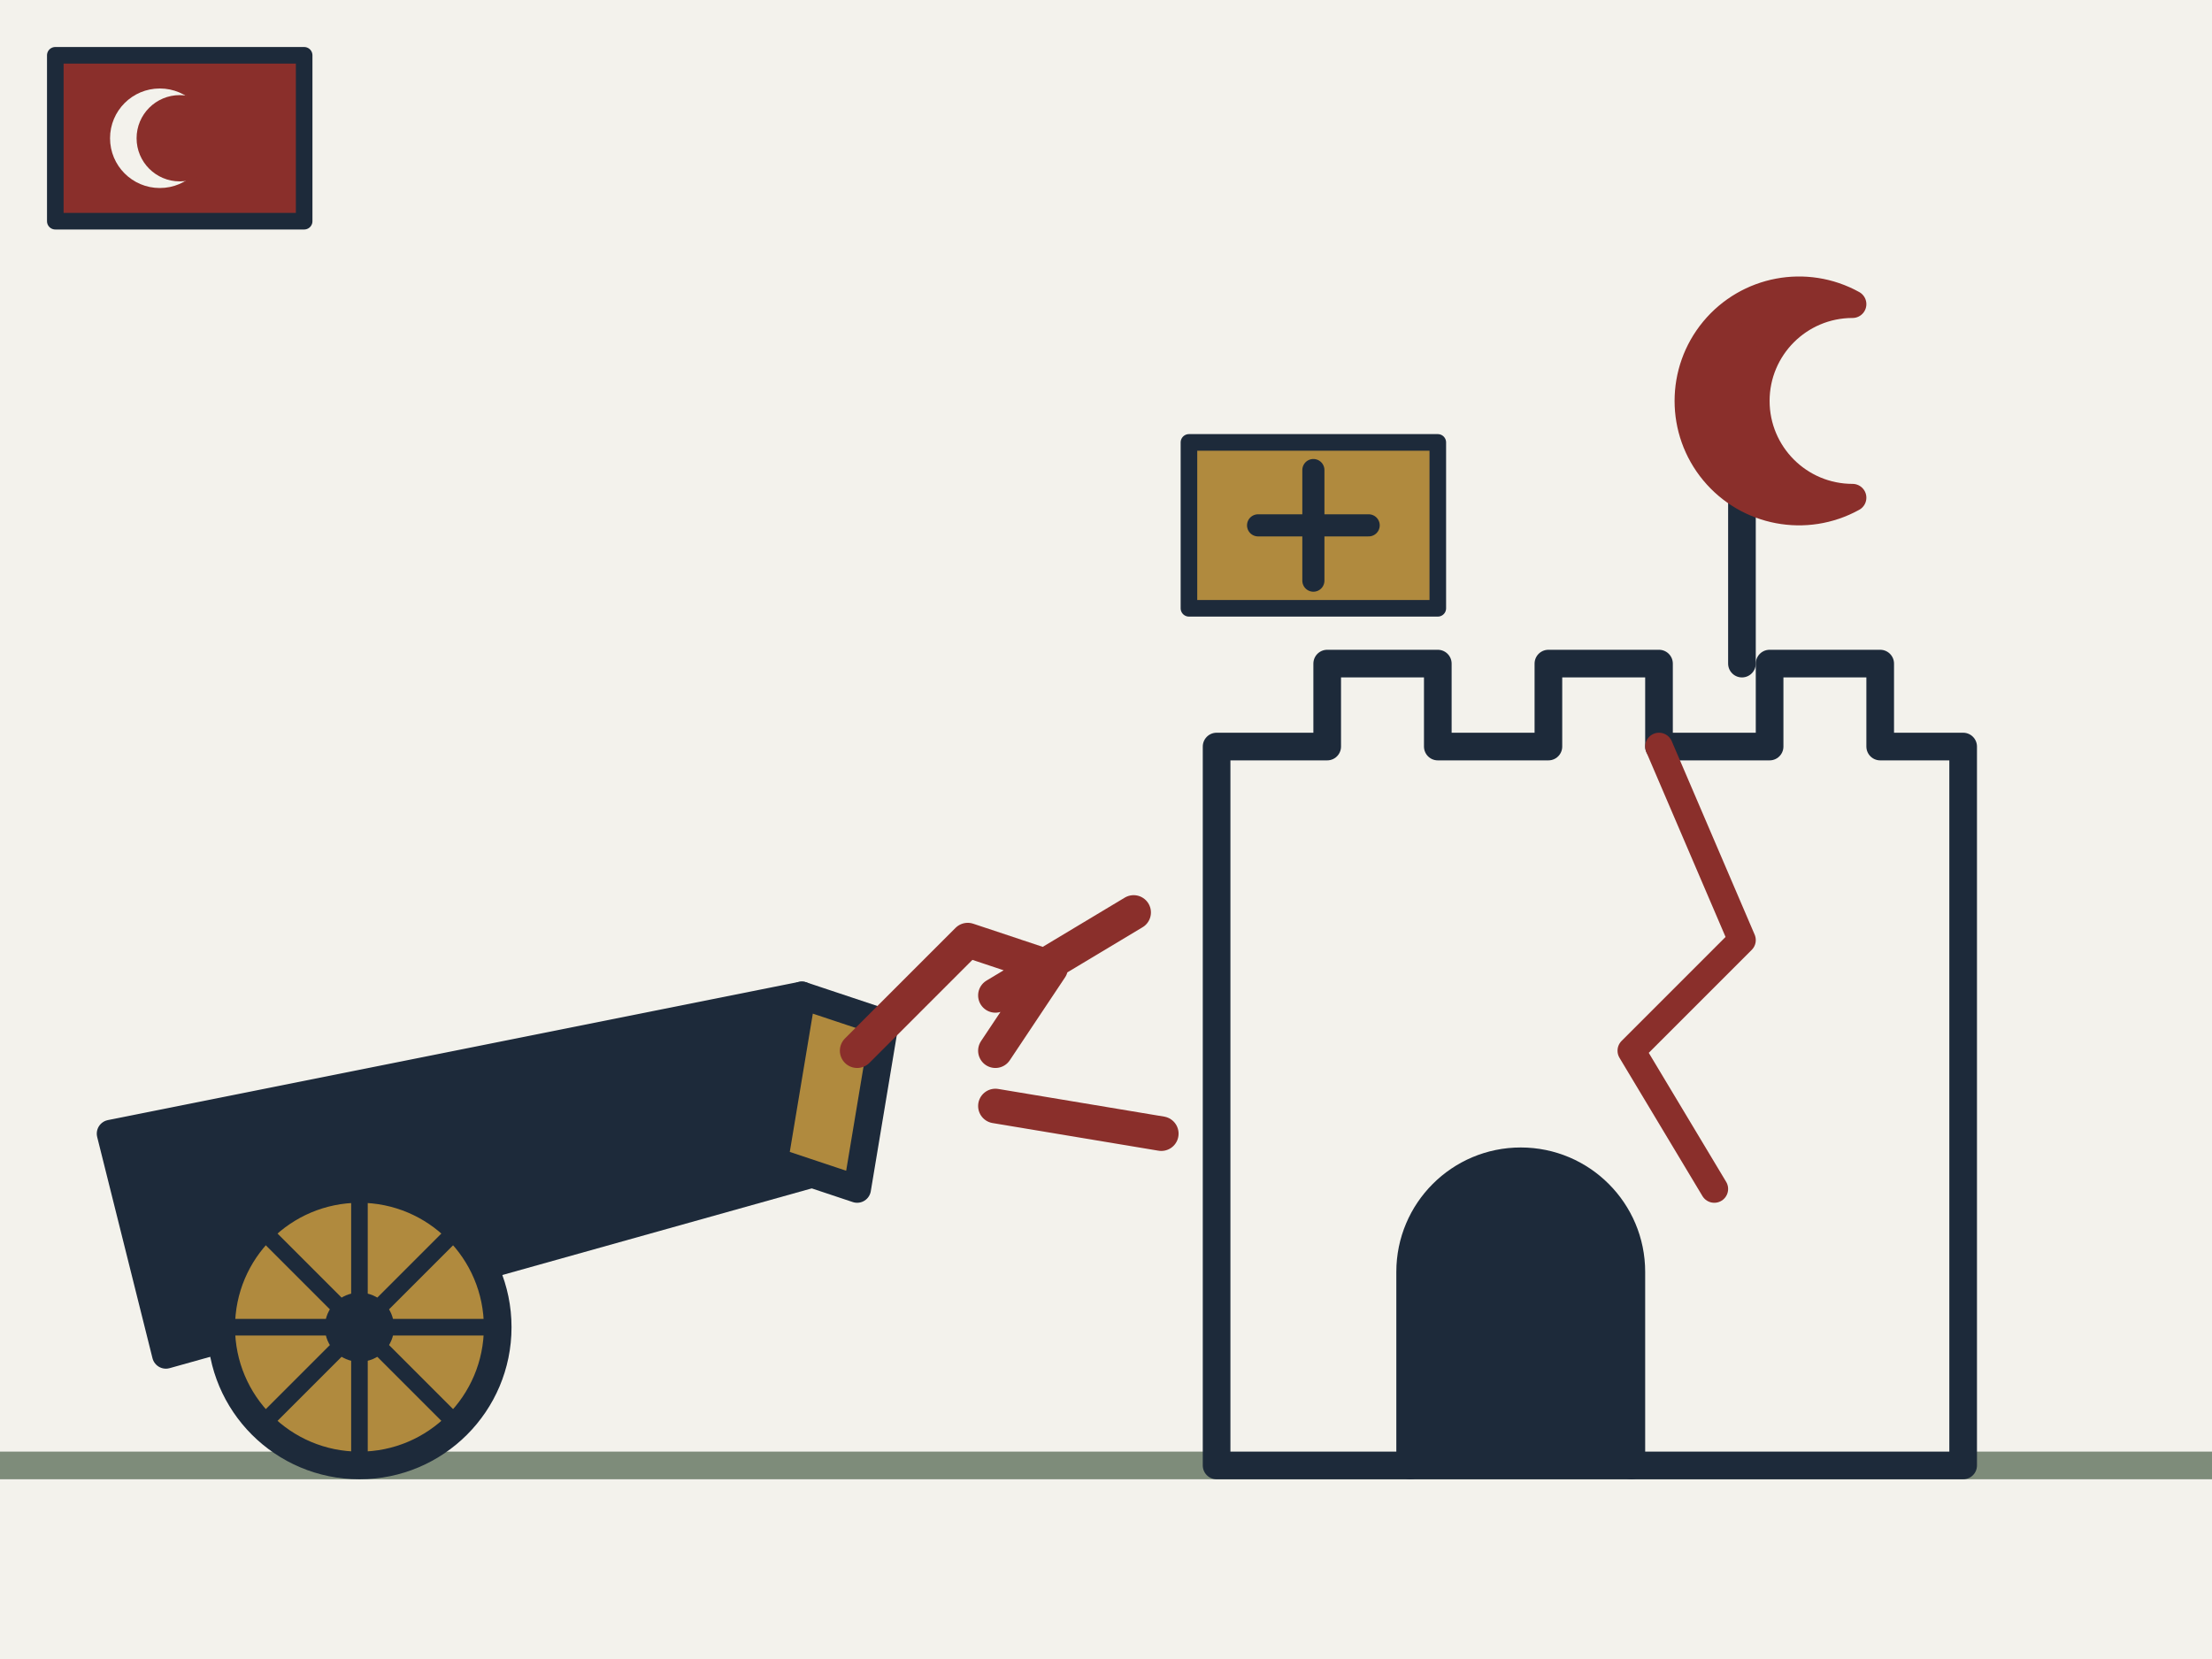
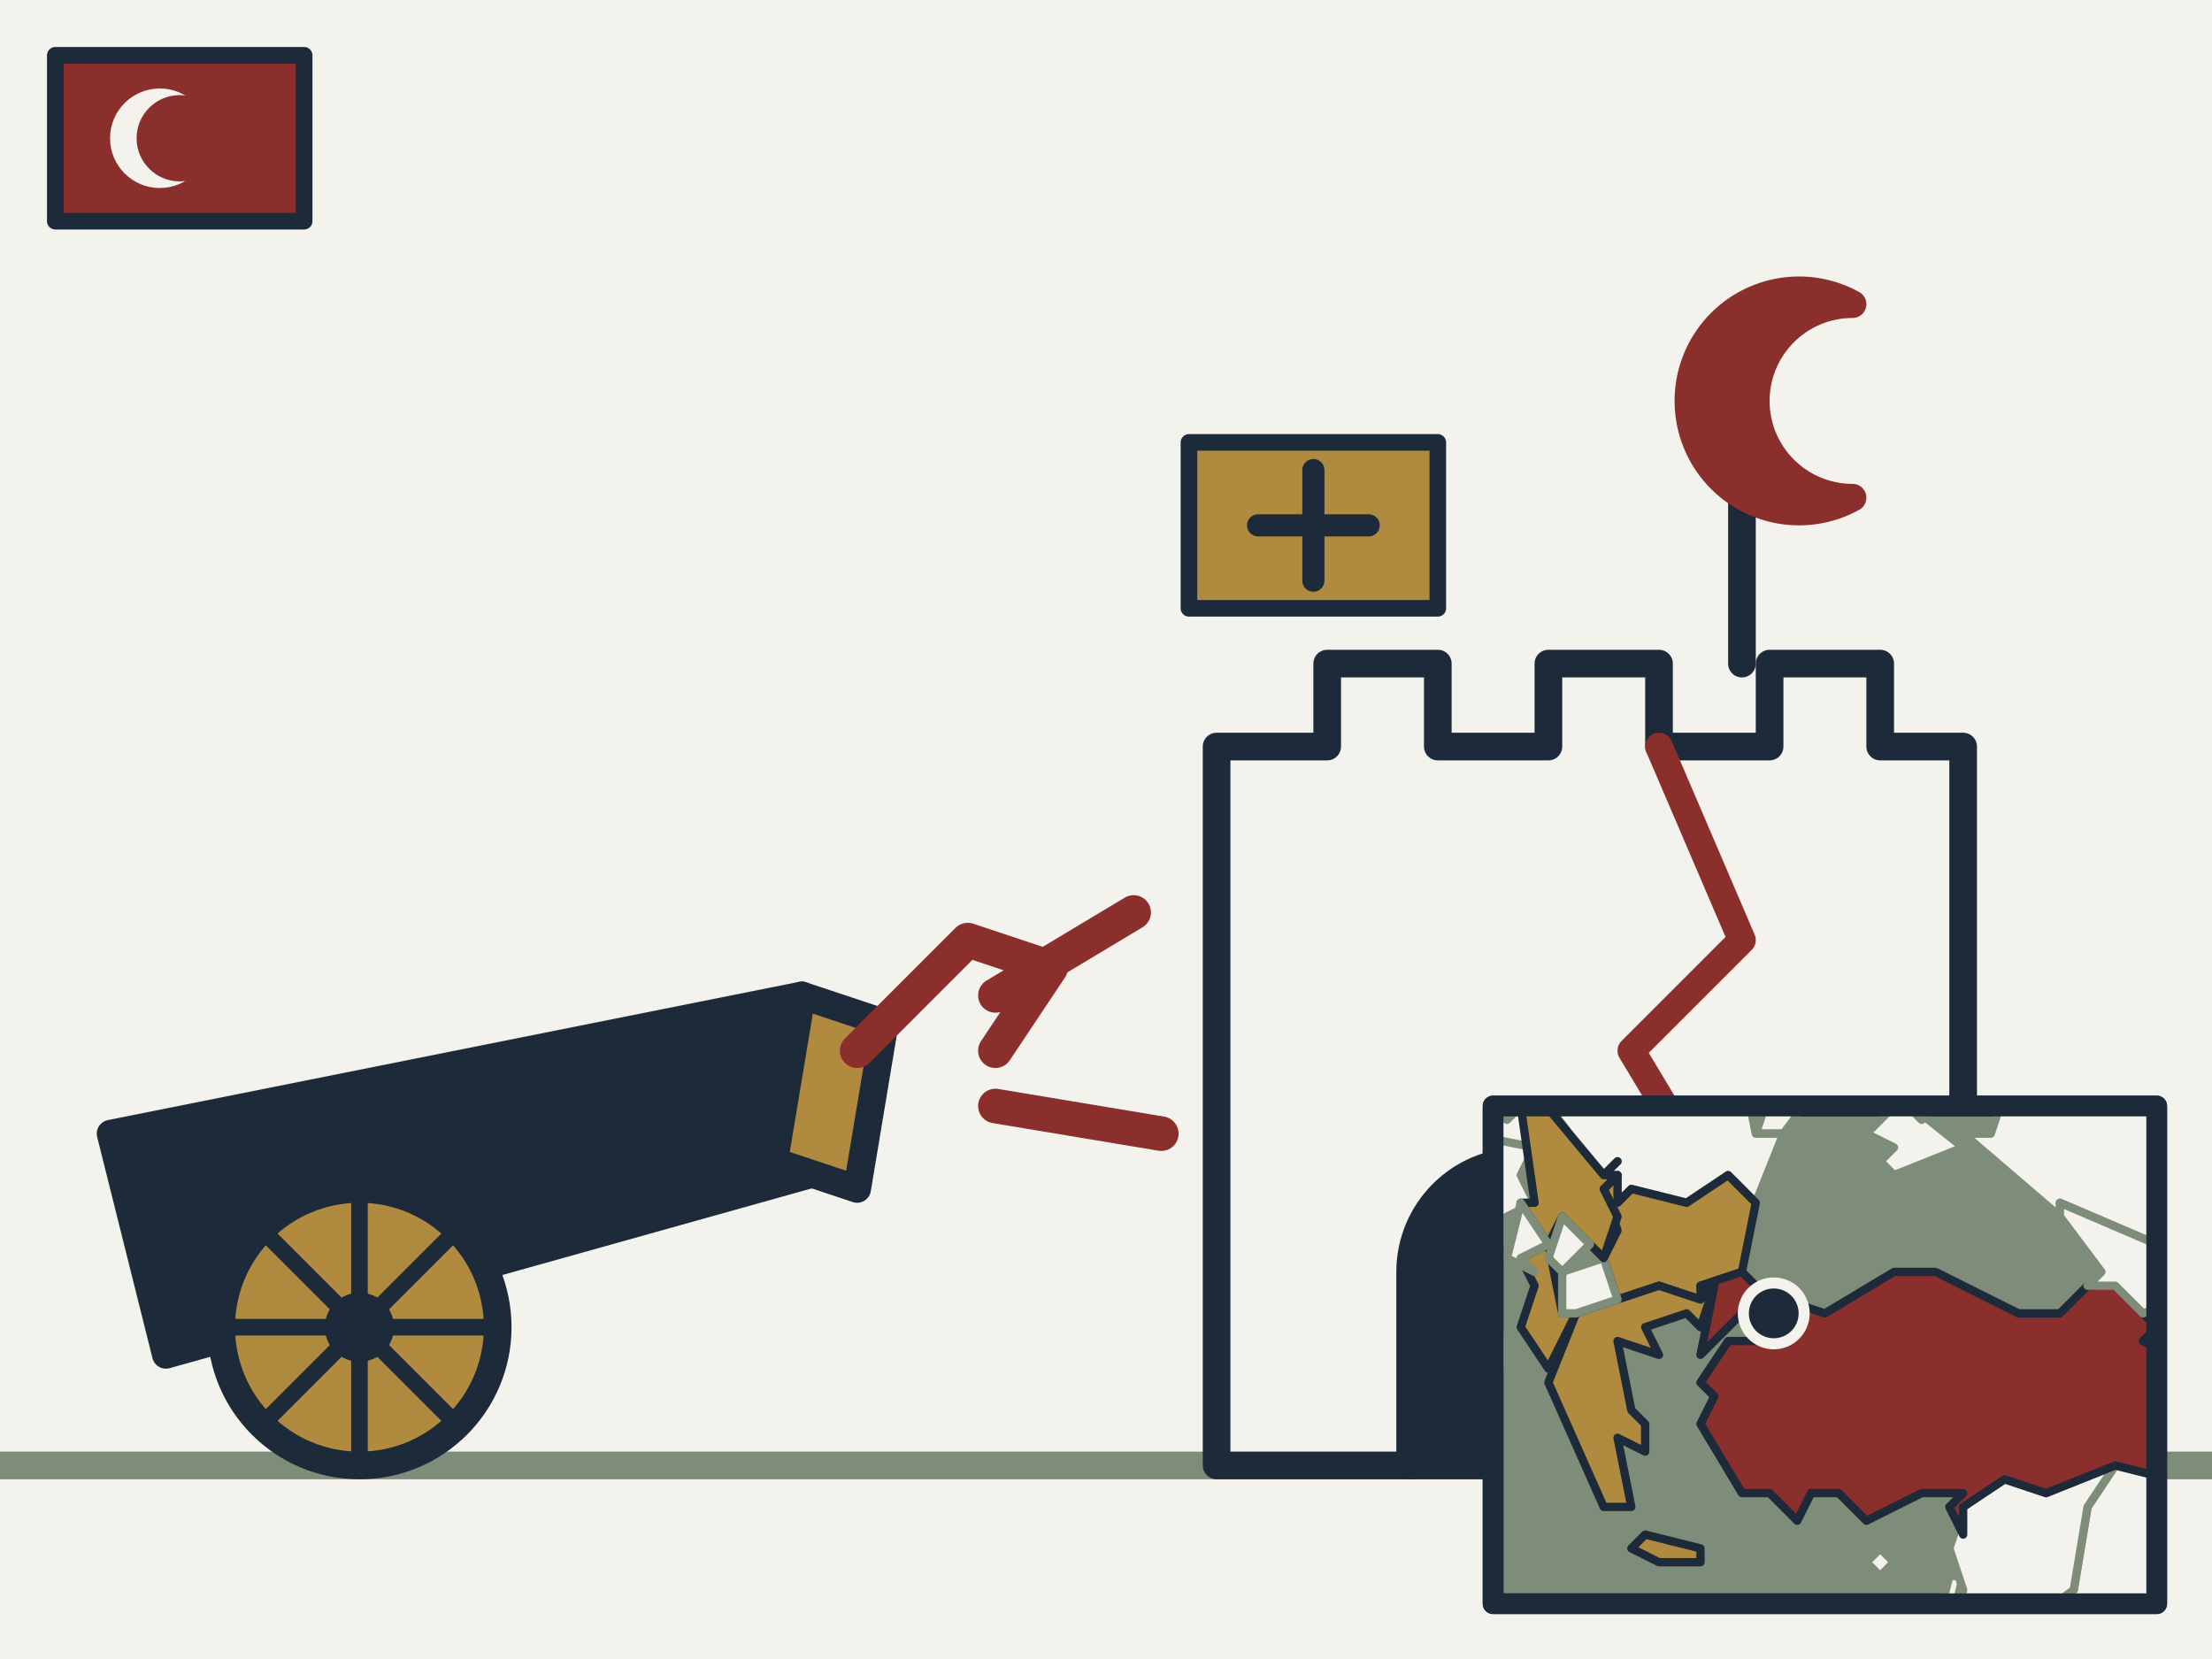
<svg xmlns="http://www.w3.org/2000/svg" viewBox="0 0 160 120" width="160" height="120">
  <rect width="160" height="120" fill="#f3f2ec" />
  <g fill="none" stroke="#1d2a3a" stroke-width="2" stroke-linejoin="round" stroke-linecap="round">
    <path d="M0 106h160" stroke="#7e8c7a" />
    <path d="M88 106V54h8v-6h8v6h8v-6h8v6h8v-6h8v6h6v52z" fill="#f3f2ec" />
    <path d="M102 106V92a8 8 0 0 1 16 0v14" fill="#1d2a3a" />
    <path d="M120 54l6 14l-8 8l6 10" stroke="#8a2f2b" />
    <path d="M126 48V24" />
    <path d="M134 22a8 8 0 1 0 0 14a6.5 6.5 0 0 1 0-14z" fill="#8a2f2b" stroke="#8a2f2b" />
    <path d="M8 82l50-10l4 12L12 98z" fill="#1d2a3a" />
    <path d="M58 72l6 2l-2 12l-6-2z" fill="#b08a3e" />
    <circle cx="26" cy="96" r="10" fill="#b08a3e" />
    <circle cx="26" cy="96" r="1.5" fill="#1d2a3a" />
    <path d="M16.0 96.0L36.0 96.0" stroke-width="1.2" />
    <path d="M18.9 88.9L33.1 103.1" stroke-width="1.2" />
    <path d="M26.0 86.0L26.0 106.0" stroke-width="1.2" />
    <path d="M33.1 88.9L18.9 103.1" stroke-width="1.2" />
    <path d="M62 76l8-8l6 2l-4 6M72 72l10-6M72 80l12 2" stroke="#8a2f2b" stroke-width="2.5" />
    <g stroke-width="1.2" transform="translate(4 4)">
      <rect width="18" height="12" fill="#8a2f2b" />
      <circle cx="7.56" cy="6.0" r="3.6" fill="#f3f2ec" stroke="none" />
      <circle cx="9.0" cy="6.0" r="3.12" fill="#8a2f2b" stroke="none" />
    </g>
    <g stroke-width="1.2" transform="translate(86 32)">
      <rect width="18" height="12" fill="#b08a3e" />
      <path d="M9.0 2V10M5.0 6.0h8" stroke="#1d2a3a" stroke-width="1.6" />
    </g>
+     <g transform="translate(108 80)">
+       <clipPath id="c0062">
+         <rect width="48" height="36" />
+       </clipPath>
+       <rect width="48" height="36" fill="#7e8c7a" stroke-width="1.5" />
+       <g clip-path="url(#c0062)" stroke="#7e8c7a" stroke-width="0.6">
+         <path d="M51 -1L51 15L51 10L48 10L41 7L41 8L34 2L36 2L37 -1L36 -2L39 -3L37 -3L41 -3L19 -3L51 -3L51 11zM28 0L29 -1L34 3L29 5L28 4L29 3L27 2L29 0z" fill="#f3f2ec" />
+         <path d="M33 38L32 38L33 34L34 34z" fill="#f3f2ec" />
+         <path d="M39 39L38 38L42 35L43 29L45 26L49 27L49 26L51 30L51 39z" fill="#f3f2ec" />
+         <path d="M33 39L34 35L33 32L34 29L37 27L40 28L45 26L43 29L42 35L38 38z" fill="#f3f2ec" />
+         <path d="M51 22L51 20L47 17L48 16L47 15L50 14z" fill="#f3f2ec" />
+         <path d="M25 -3L41 -3L33 -2L31 -1L31 1L29 -1L28 0L24 -2L21 2L19 2L20 -1L20 -2L22 -1L21 -3L8 -3z" fill="#f3f2ec" />
+         <path d="M8 -3L1 1L-3 -2L-3 -3z" fill="#f3f2ec" />
+         <path d="M16 -3L21 -3L20 -3L22 -1L20 -2L19 2L19 -2z" fill="#f3f2ec" />
+         <path d="M19 2L21 2L19 7L17 5L14 7L10 6L9 7L9 5L8 5L9 4L8 5L7 4L4 0L7 -3L18 -3z" fill="#f3f2ec" />
+         <path d="M9 5L9 7L10 6L14 7L17 5L19 7L18 12L15 13L15 14L12 13L9 14L8 11L9 9L8 6z" fill="#b08a3e" stroke="#1d2a3a" />
+         <path d="M15 32L15 33L12 33L10 32L11 31zM9 14L12 13L15 14L16 13L15 16L14 15L11 16L12 18L9 17L10 22L11 23L11 25L9 24L10 29L8 29L4 20L6 15z" fill="#b08a3e" stroke="#1d2a3a" />
+         <path d="M49 26L49 27L45 26L40 28L37 27L34 29L34 31L33 29L34 28L31 28L27 30L25 28L23 28L22 30L20 28L18 28L15 23L16 21L15 20L17 17L20 17L21 14L24 15L29 12L32 12L38 15L41 15L43 13L45 13L48 16L47 17L49 18L48 20zM15 13L18 12L20 14L20 15L18 15L15 18L16 13z" fill="#8a2f2b" stroke="#1d2a3a" />
+         <path d="M6 15L4 19L2 16L3 13L2 11L4 10L5 15z" fill="#b08a3e" stroke="#1d2a3a" />
+         <path d="M-3 -2L1 1L2 0L3 2L2 3L-3 2L-3 6L-1 9L1 10L-3 7z" fill="#f3f2ec" />
+         <path d="M-3 -3L-3 13L1 17L1 19L0 17L-2 17L-3 24z" fill="#f3f2ec" />
+         <path d="M41 8L41 7L48 10L51 10L51 14L51 15L50 14L47 15L45 13L43 13L44 12z" fill="#f3f2ec" />
+         <path d="M27 33L29 32L29 33L28 32z" fill="#f3f2ec" />
+         <path d="M27 33L28 32L29 33L28 34z" fill="#f3f2ec" />
+         <path d="M1 10L-3 6L-3 2L-3 3L-2 2L3 3L2 5L3 7L1 8z" fill="#f3f2ec" />
+         <path d="M8 11L9 14L6 15L5 15L5 12z" fill="#f3f2ec" />
+         <path d="M2 0L3 -1L8 5L9 4L8 5L9 5L8 6L9 8L8 11L5 8L4 10L2 7L3 7z" fill="#b08a3e" stroke="#1d2a3a" />
+         <path d="M4 10L2 11L3 12L1 11L2 7z" fill="#f3f2ec" />
+         <path d="M5 12L4 11L5 8L7 10z" fill="#f3f2ec" />
+         <circle cx="20.3" cy="15.0" r="2.2" fill="#1d2a3a" stroke="#f3f2ec" stroke-width="0.8" />
+       </g>
+       <rect width="48" height="36" fill="none" stroke-width="1.5" />
+     </g>
  </g>
</svg>
